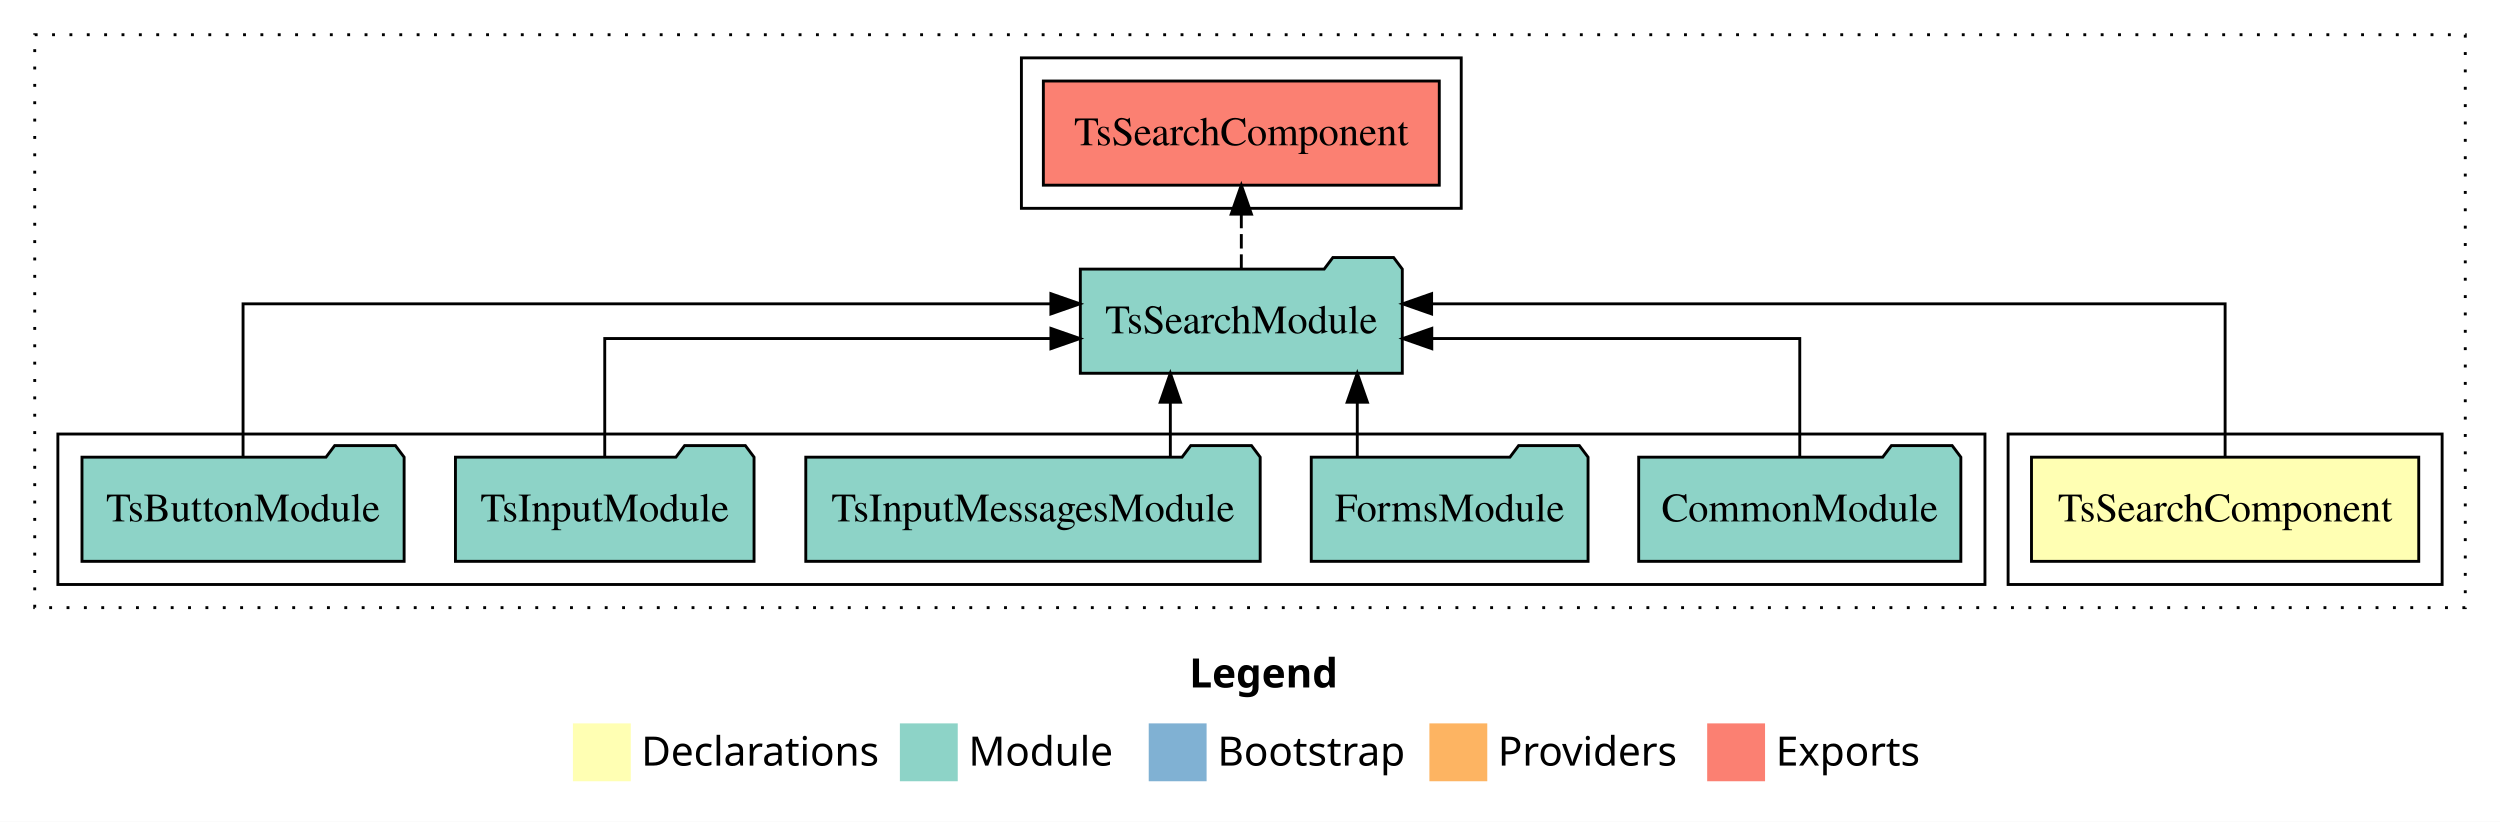
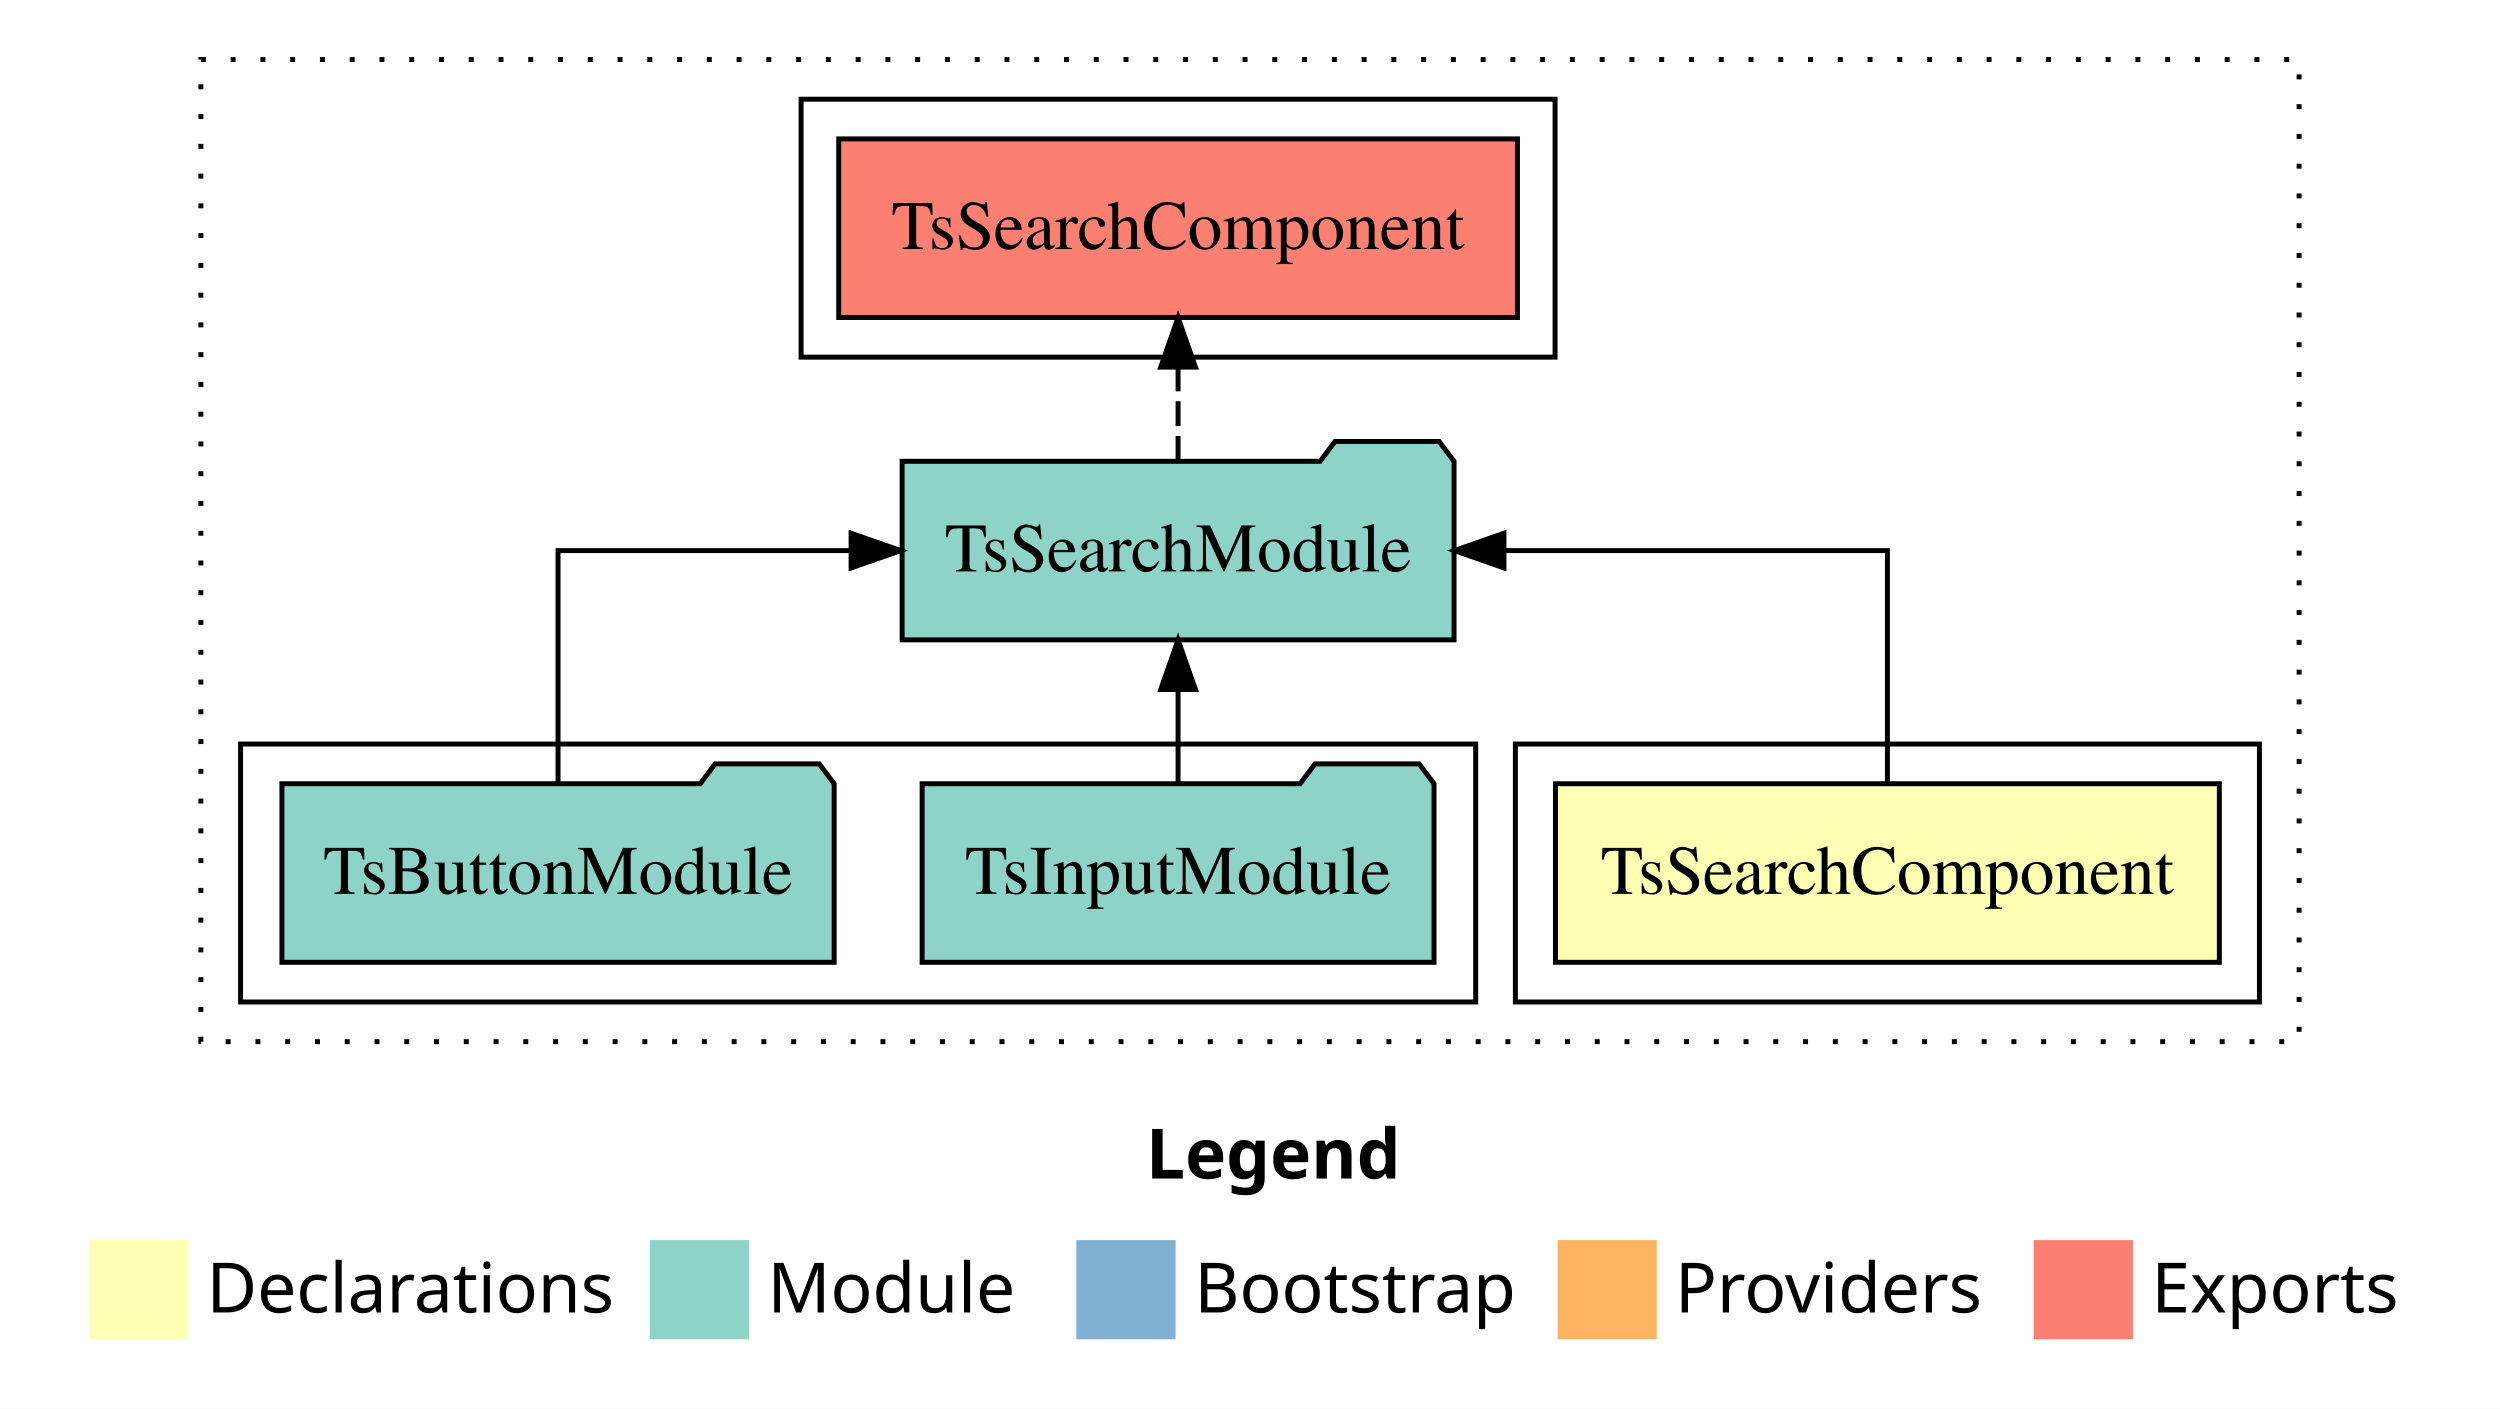
- <svg xmlns="http://www.w3.org/2000/svg" width="864pt" height="284pt" viewBox="0.00 0.00 864.00 284.00">
+ <svg xmlns="http://www.w3.org/2000/svg" width="504pt" height="284pt" viewBox="0.00 0.00 504.00 284.00">
  <g id="graph0" class="graph" transform="scale(1 1) rotate(0) translate(4 280)">
-     <polygon fill="#ffffff" stroke="transparent" points="-4,4 -4,-280 860,-280 860,4 -4,4" />
-     <text text-anchor="start" x="407.009" y="-42.4" font-family="sans-serif" font-weight="bold" font-size="14.00" fill="#000000">Legend</text>
-     <polygon fill="#ffffb3" stroke="transparent" points="194,-10 194,-30 214,-30 214,-10 194,-10" />
-     <text text-anchor="start" x="217.629" y="-15.4" font-family="sans-serif" font-size="14.00" fill="#000000">  Declarations</text>
-     <polygon fill="#8dd3c7" stroke="transparent" points="307,-10 307,-30 327,-30 327,-10 307,-10" />
-     <text text-anchor="start" x="330.725" y="-15.4" font-family="sans-serif" font-size="14.00" fill="#000000">  Module</text>
-     <polygon fill="#80b1d3" stroke="transparent" points="393,-10 393,-30 413,-30 413,-10 393,-10" />
-     <text text-anchor="start" x="416.781" y="-15.4" font-family="sans-serif" font-size="14.00" fill="#000000">  Bootstrap</text>
-     <polygon fill="#fdb462" stroke="transparent" points="490,-10 490,-30 510,-30 510,-10 490,-10" />
-     <text text-anchor="start" x="513.673" y="-15.4" font-family="sans-serif" font-size="14.00" fill="#000000">  Providers</text>
-     <polygon fill="#fb8072" stroke="transparent" points="586,-10 586,-30 606,-30 606,-10 586,-10" />
-     <text text-anchor="start" x="609.726" y="-15.4" font-family="sans-serif" font-size="14.00" fill="#000000">  Exports</text>
+     <polygon fill="#ffffff" stroke="transparent" points="-4,4 -4,-280 500,-280 500,4 -4,4" />
+     <text text-anchor="start" x="227.009" y="-42.4" font-family="sans-serif" font-weight="bold" font-size="14.00" fill="#000000">Legend</text>
+     <polygon fill="#ffffb3" stroke="transparent" points="14,-10 14,-30 34,-30 34,-10 14,-10" />
+     <text text-anchor="start" x="37.629" y="-15.4" font-family="sans-serif" font-size="14.00" fill="#000000">  Declarations</text>
+     <polygon fill="#8dd3c7" stroke="transparent" points="127,-10 127,-30 147,-30 147,-10 127,-10" />
+     <text text-anchor="start" x="150.725" y="-15.4" font-family="sans-serif" font-size="14.00" fill="#000000">  Module</text>
+     <polygon fill="#80b1d3" stroke="transparent" points="213,-10 213,-30 233,-30 233,-10 213,-10" />
+     <text text-anchor="start" x="236.781" y="-15.4" font-family="sans-serif" font-size="14.00" fill="#000000">  Bootstrap</text>
+     <polygon fill="#fdb462" stroke="transparent" points="310,-10 310,-30 330,-30 330,-10 310,-10" />
+     <text text-anchor="start" x="333.673" y="-15.4" font-family="sans-serif" font-size="14.00" fill="#000000">  Providers</text>
+     <polygon fill="#fb8072" stroke="transparent" points="406,-10 406,-30 426,-30 426,-10 406,-10" />
+     <text text-anchor="start" x="429.726" y="-15.4" font-family="sans-serif" font-size="14.00" fill="#000000">  Exports</text>
    <g id="clust1" class="cluster">
-       <polygon fill="none" stroke="#000000" stroke-dasharray="1,5" points="8,-70 8,-268 848,-268 848,-70 8,-70" />
+       <polygon fill="none" stroke="#000000" stroke-dasharray="1,5" points="36.5,-70 36.5,-268 459.5,-268 459.5,-70 36.5,-70" />
    </g>
    <g id="clust2" class="cluster">
-       <polygon fill="none" stroke="#000000" points="690,-78 690,-130 840,-130 840,-78 690,-78" />
+       <polygon fill="none" stroke="#000000" points="301.5,-78 301.5,-130 451.5,-130 451.5,-78 301.5,-78" />
    </g>
    <g id="clust4" class="cluster">
-       <polygon fill="none" stroke="#000000" points="16,-78 16,-130 682,-130 682,-78 16,-78" />
+       <polygon fill="none" stroke="#000000" points="44.5,-78 44.5,-130 293.5,-130 293.5,-78 44.5,-78" />
    </g>
    <g id="clust5" class="cluster">
-       <polygon fill="none" stroke="#000000" points="349,-208 349,-260 501,-260 501,-208 349,-208" />
+       <polygon fill="none" stroke="#000000" points="157.5,-208 157.5,-260 309.5,-260 309.5,-208 157.5,-208" />
    </g>
    <g id="node1" class="node">
-       <polygon fill="#ffffb3" stroke="#000000" points="831.917,-122 698.083,-122 698.083,-86 831.917,-86 831.917,-122" />
-       <text text-anchor="middle" x="765" y="-99.8" font-family="Times,serif" font-size="14.00" fill="#000000">TsSearchComponent</text>
+       <polygon fill="#ffffb3" stroke="#000000" points="443.417,-122 309.583,-122 309.583,-86 443.417,-86 443.417,-122" />
+       <text text-anchor="middle" x="376.5" y="-99.8" font-family="Times,serif" font-size="14.00" fill="#000000">TsSearchComponent</text>
    </g>
    <g id="node2" class="node">
-       <polygon fill="#8dd3c7" stroke="#000000" points="480.635,-187 477.635,-191 456.635,-191 453.635,-187 369.365,-187 369.365,-151 480.635,-151 480.635,-187" />
-       <text text-anchor="middle" x="425" y="-164.8" font-family="Times,serif" font-size="14.00" fill="#000000">TsSearchModule</text>
+       <polygon fill="#8dd3c7" stroke="#000000" points="289.135,-187 286.135,-191 265.135,-191 262.135,-187 177.865,-187 177.865,-151 289.135,-151 289.135,-187" />
+       <text text-anchor="middle" x="233.5" y="-164.8" font-family="Times,serif" font-size="14.00" fill="#000000">TsSearchModule</text>
    </g>
    <g id="edge1" class="edge">
-       <path fill="none" stroke="#000000" d="M765,-122.284C765,-143.321 765,-175 765,-175 765,-175 490.763,-175 490.763,-175" />
-       <polygon fill="#000000" stroke="#000000" points="490.763,-171.5 480.763,-175 490.763,-178.5 490.763,-171.5" />
+       <path fill="none" stroke="#000000" d="M376.5,-122.106C376.5,-141.339 376.5,-169 376.5,-169 376.5,-169 299.197,-169 299.197,-169" />
+       <polygon fill="#000000" stroke="#000000" points="299.197,-165.5 289.197,-169 299.197,-172.5 299.197,-165.5" />
    </g>
-     <g id="node8" class="node">
-       <polygon fill="#fb8072" stroke="#000000" points="493.417,-252 356.583,-252 356.583,-216 493.417,-216 493.417,-252" />
-       <text text-anchor="middle" x="425" y="-229.8" font-family="Times,serif" font-size="14.00" fill="#000000">TsSearchComponent </text>
+     <g id="node5" class="node">
+       <polygon fill="#fb8072" stroke="#000000" points="301.917,-252 165.083,-252 165.083,-216 301.917,-216 301.917,-252" />
+       <text text-anchor="middle" x="233.5" y="-229.8" font-family="Times,serif" font-size="14.00" fill="#000000">TsSearchComponent </text>
    </g>
-     <g id="edge7" class="edge">
-       <path fill="none" stroke="#000000" stroke-dasharray="5,2" d="M425,-187.106C425,-187.106 425,-205.991 425,-205.991" />
-       <polygon fill="#000000" stroke="#000000" points="421.5,-205.991 425,-215.991 428.5,-205.991 421.5,-205.991" />
+     <g id="edge4" class="edge">
+       <path fill="none" stroke="#000000" stroke-dasharray="5,2" d="M233.5,-187.106C233.5,-187.106 233.5,-205.991 233.5,-205.991" />
+       <polygon fill="#000000" stroke="#000000" points="230,-205.991 233.5,-215.991 237,-205.991 230,-205.991" />
    </g>
    <g id="node3" class="node">
-       <polygon fill="#8dd3c7" stroke="#000000" points="673.668,-122 670.668,-126 649.668,-126 646.668,-122 562.332,-122 562.332,-86 673.668,-86 673.668,-122" />
-       <text text-anchor="middle" x="618" y="-99.8" font-family="Times,serif" font-size="14.00" fill="#000000">CommonModule</text>
+       <polygon fill="#8dd3c7" stroke="#000000" points="285.098,-122 282.098,-126 261.098,-126 258.098,-122 181.902,-122 181.902,-86 285.098,-86 285.098,-122" />
+       <text text-anchor="middle" x="233.5" y="-99.8" font-family="Times,serif" font-size="14.00" fill="#000000">TsInputModule</text>
    </g>
    <g id="edge2" class="edge">
-       <path fill="none" stroke="#000000" d="M618,-122.022C618,-139.373 618,-163 618,-163 618,-163 490.824,-163 490.824,-163" />
-       <polygon fill="#000000" stroke="#000000" points="490.824,-159.5 480.824,-163 490.824,-166.5 490.824,-159.5" />
+       <path fill="none" stroke="#000000" d="M233.5,-122.106C233.5,-122.106 233.5,-140.991 233.5,-140.991" />
+       <polygon fill="#000000" stroke="#000000" points="230,-140.991 233.5,-150.991 237,-140.991 230,-140.991" />
    </g>
    <g id="node4" class="node">
-       <polygon fill="#8dd3c7" stroke="#000000" points="544.829,-122 541.829,-126 520.829,-126 517.829,-122 449.171,-122 449.171,-86 544.829,-86 544.829,-122" />
-       <text text-anchor="middle" x="497" y="-99.8" font-family="Times,serif" font-size="14.00" fill="#000000">FormsModule</text>
+       <polygon fill="#8dd3c7" stroke="#000000" points="164.165,-122 161.165,-126 140.165,-126 137.165,-122 52.835,-122 52.835,-86 164.165,-86 164.165,-122" />
+       <text text-anchor="middle" x="108.5" y="-99.8" font-family="Times,serif" font-size="14.00" fill="#000000">TsButtonModule</text>
    </g>
    <g id="edge3" class="edge">
-       <path fill="none" stroke="#000000" d="M465.077,-122.106C465.077,-122.106 465.077,-140.991 465.077,-140.991" />
-       <polygon fill="#000000" stroke="#000000" points="461.577,-140.991 465.077,-150.991 468.577,-140.991 461.577,-140.991" />
-     </g>
-     <g id="node5" class="node">
-       <polygon fill="#8dd3c7" stroke="#000000" points="431.521,-122 428.521,-126 407.521,-126 404.521,-122 274.479,-122 274.479,-86 431.521,-86 431.521,-122" />
-       <text text-anchor="middle" x="353" y="-99.8" font-family="Times,serif" font-size="14.00" fill="#000000">TsInputMessagesModule</text>
-     </g>
-     <g id="edge4" class="edge">
-       <path fill="none" stroke="#000000" d="M400.472,-122.106C400.472,-122.106 400.472,-140.991 400.472,-140.991" />
-       <polygon fill="#000000" stroke="#000000" points="396.972,-140.991 400.472,-150.991 403.972,-140.991 396.972,-140.991" />
-     </g>
-     <g id="node6" class="node">
-       <polygon fill="#8dd3c7" stroke="#000000" points="256.598,-122 253.598,-126 232.598,-126 229.598,-122 153.402,-122 153.402,-86 256.598,-86 256.598,-122" />
-       <text text-anchor="middle" x="205" y="-99.8" font-family="Times,serif" font-size="14.00" fill="#000000">TsInputModule</text>
-     </g>
-     <g id="edge5" class="edge">
-       <path fill="none" stroke="#000000" d="M205,-122.022C205,-139.373 205,-163 205,-163 205,-163 359.2,-163 359.2,-163" />
-       <polygon fill="#000000" stroke="#000000" points="359.2,-166.5 369.2,-163 359.2,-159.5 359.2,-166.5" />
-     </g>
-     <g id="node7" class="node">
-       <polygon fill="#8dd3c7" stroke="#000000" points="135.665,-122 132.665,-126 111.665,-126 108.665,-122 24.335,-122 24.335,-86 135.665,-86 135.665,-122" />
-       <text text-anchor="middle" x="80" y="-99.8" font-family="Times,serif" font-size="14.00" fill="#000000">TsButtonModule</text>
-     </g>
-     <g id="edge6" class="edge">
-       <path fill="none" stroke="#000000" d="M80,-122.284C80,-143.321 80,-175 80,-175 80,-175 359.186,-175 359.186,-175" />
-       <polygon fill="#000000" stroke="#000000" points="359.186,-178.5 369.186,-175 359.186,-171.5 359.186,-178.5" />
+       <path fill="none" stroke="#000000" d="M108.5,-122.106C108.5,-141.339 108.5,-169 108.5,-169 108.5,-169 167.581,-169 167.581,-169" />
+       <polygon fill="#000000" stroke="#000000" points="167.581,-172.5 177.581,-169 167.581,-165.5 167.581,-172.5" />
    </g>
  </g>
</svg>
